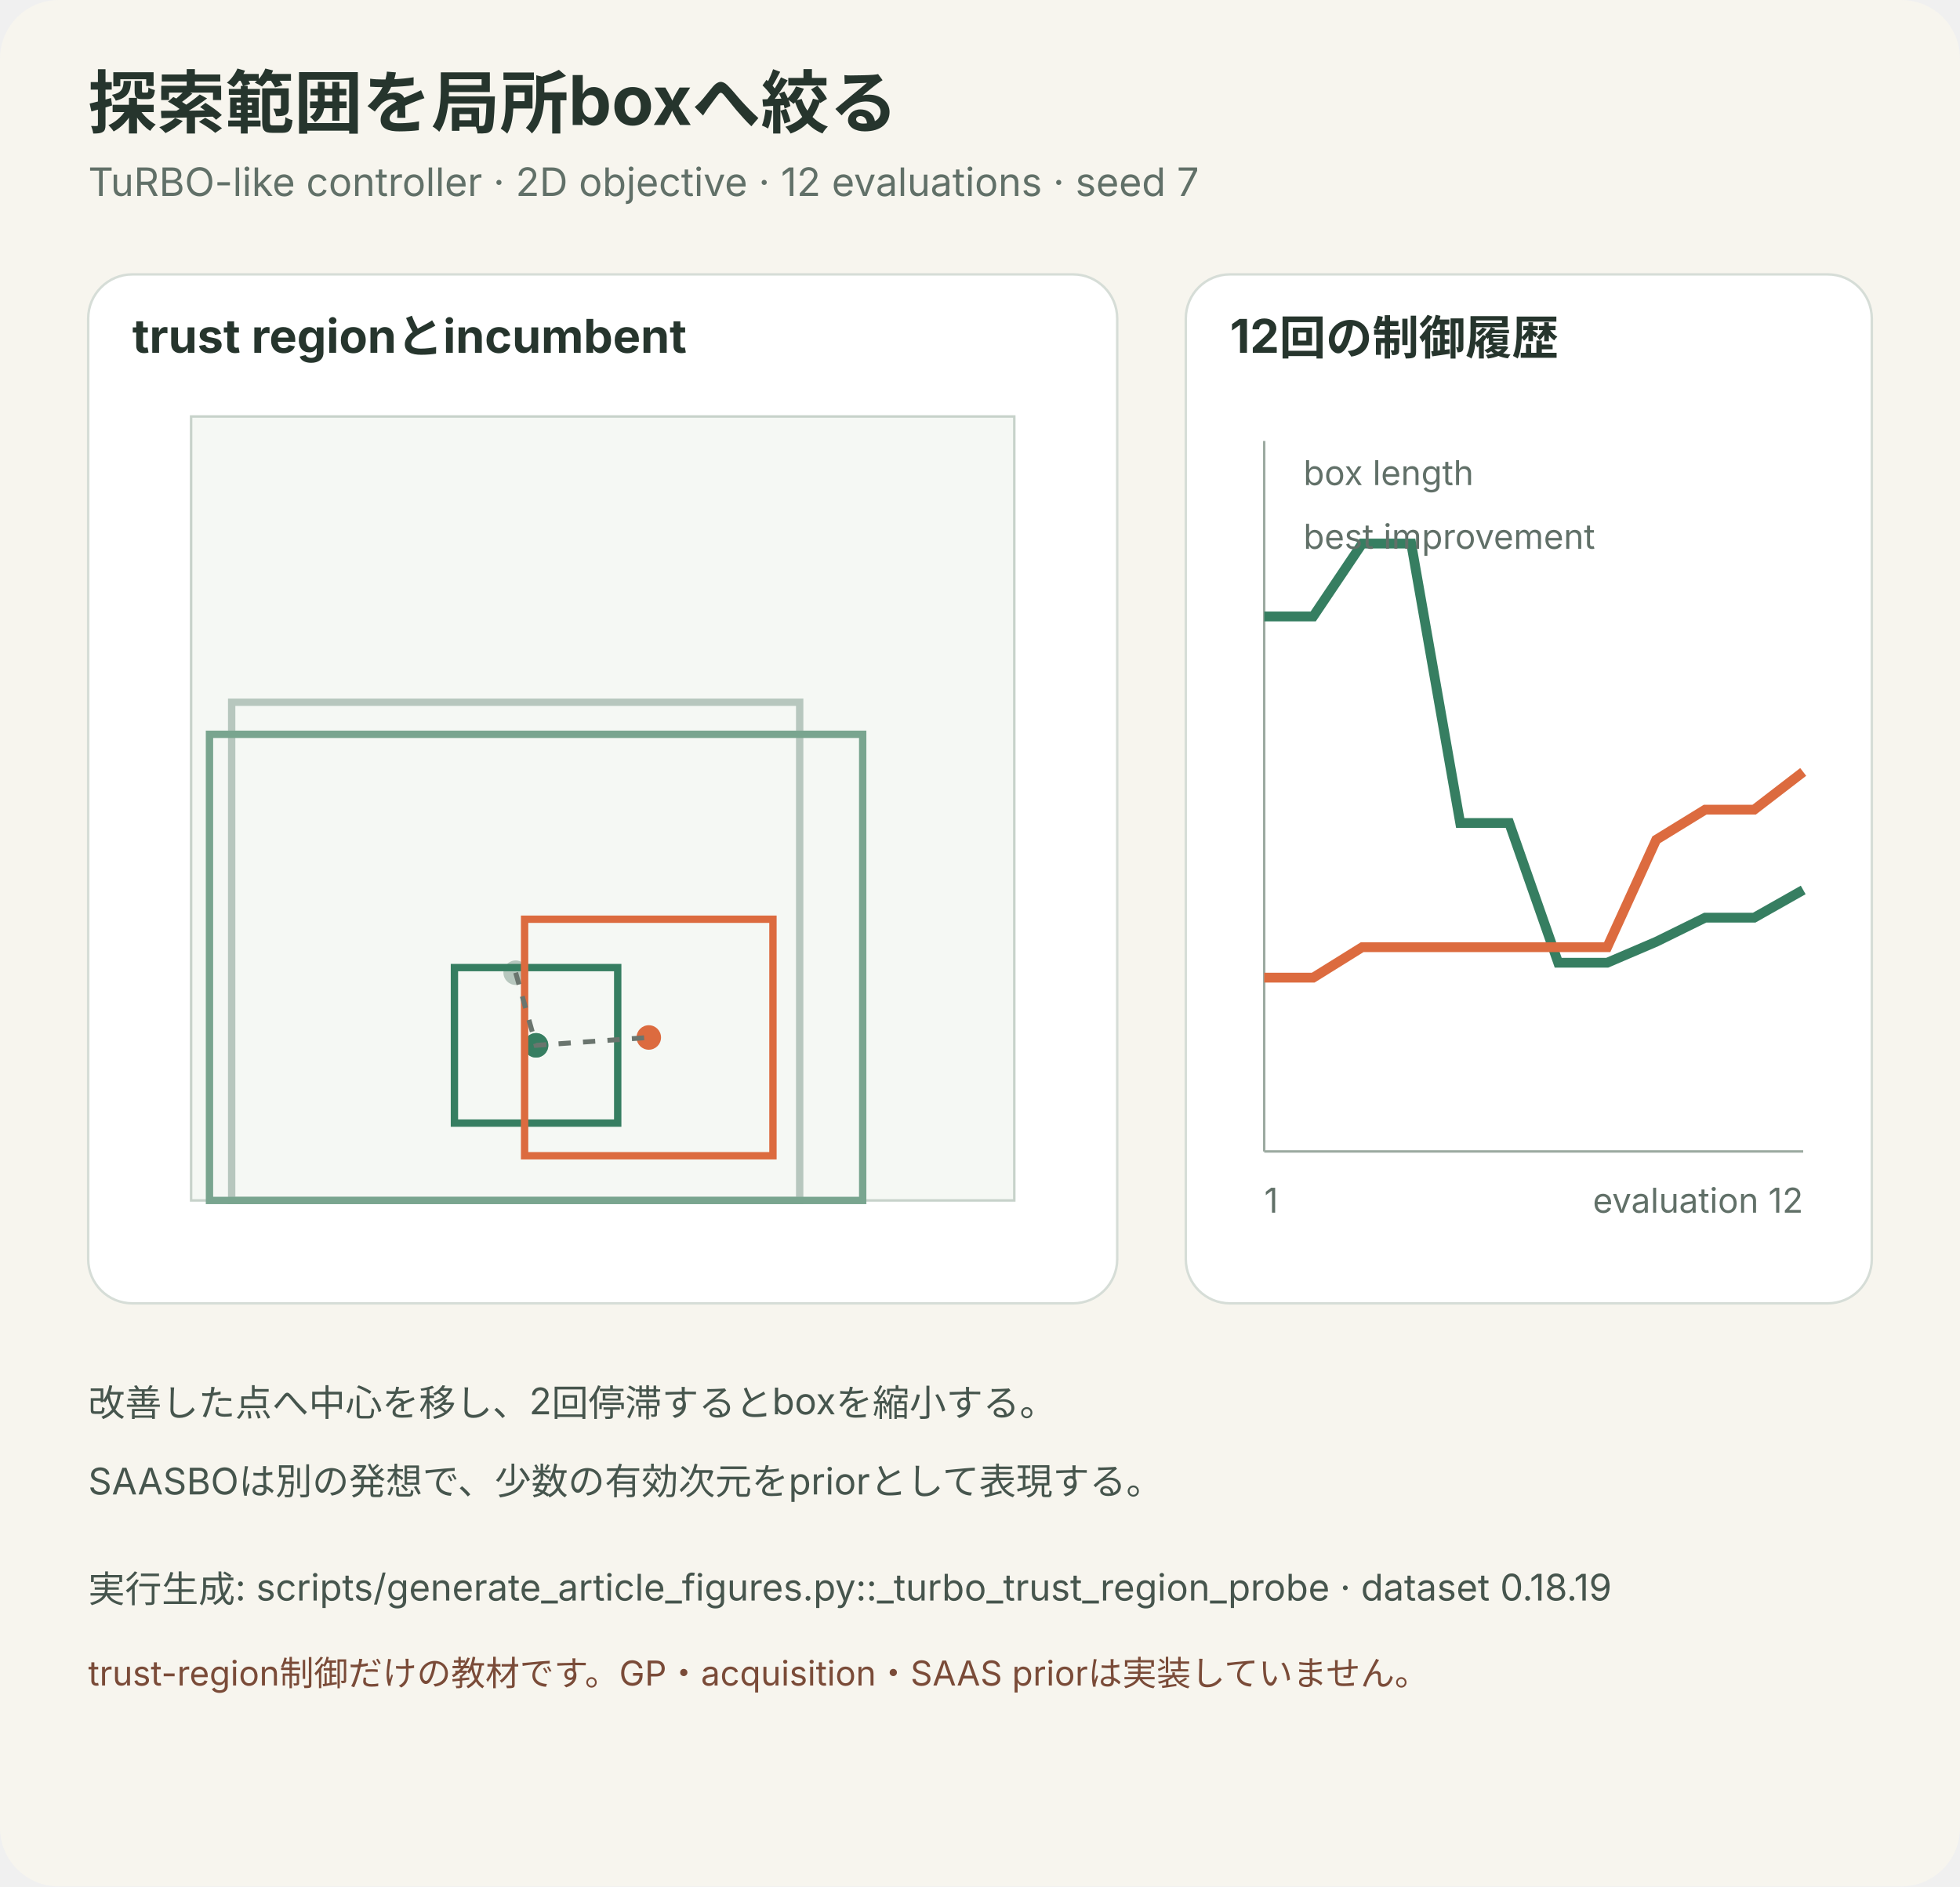
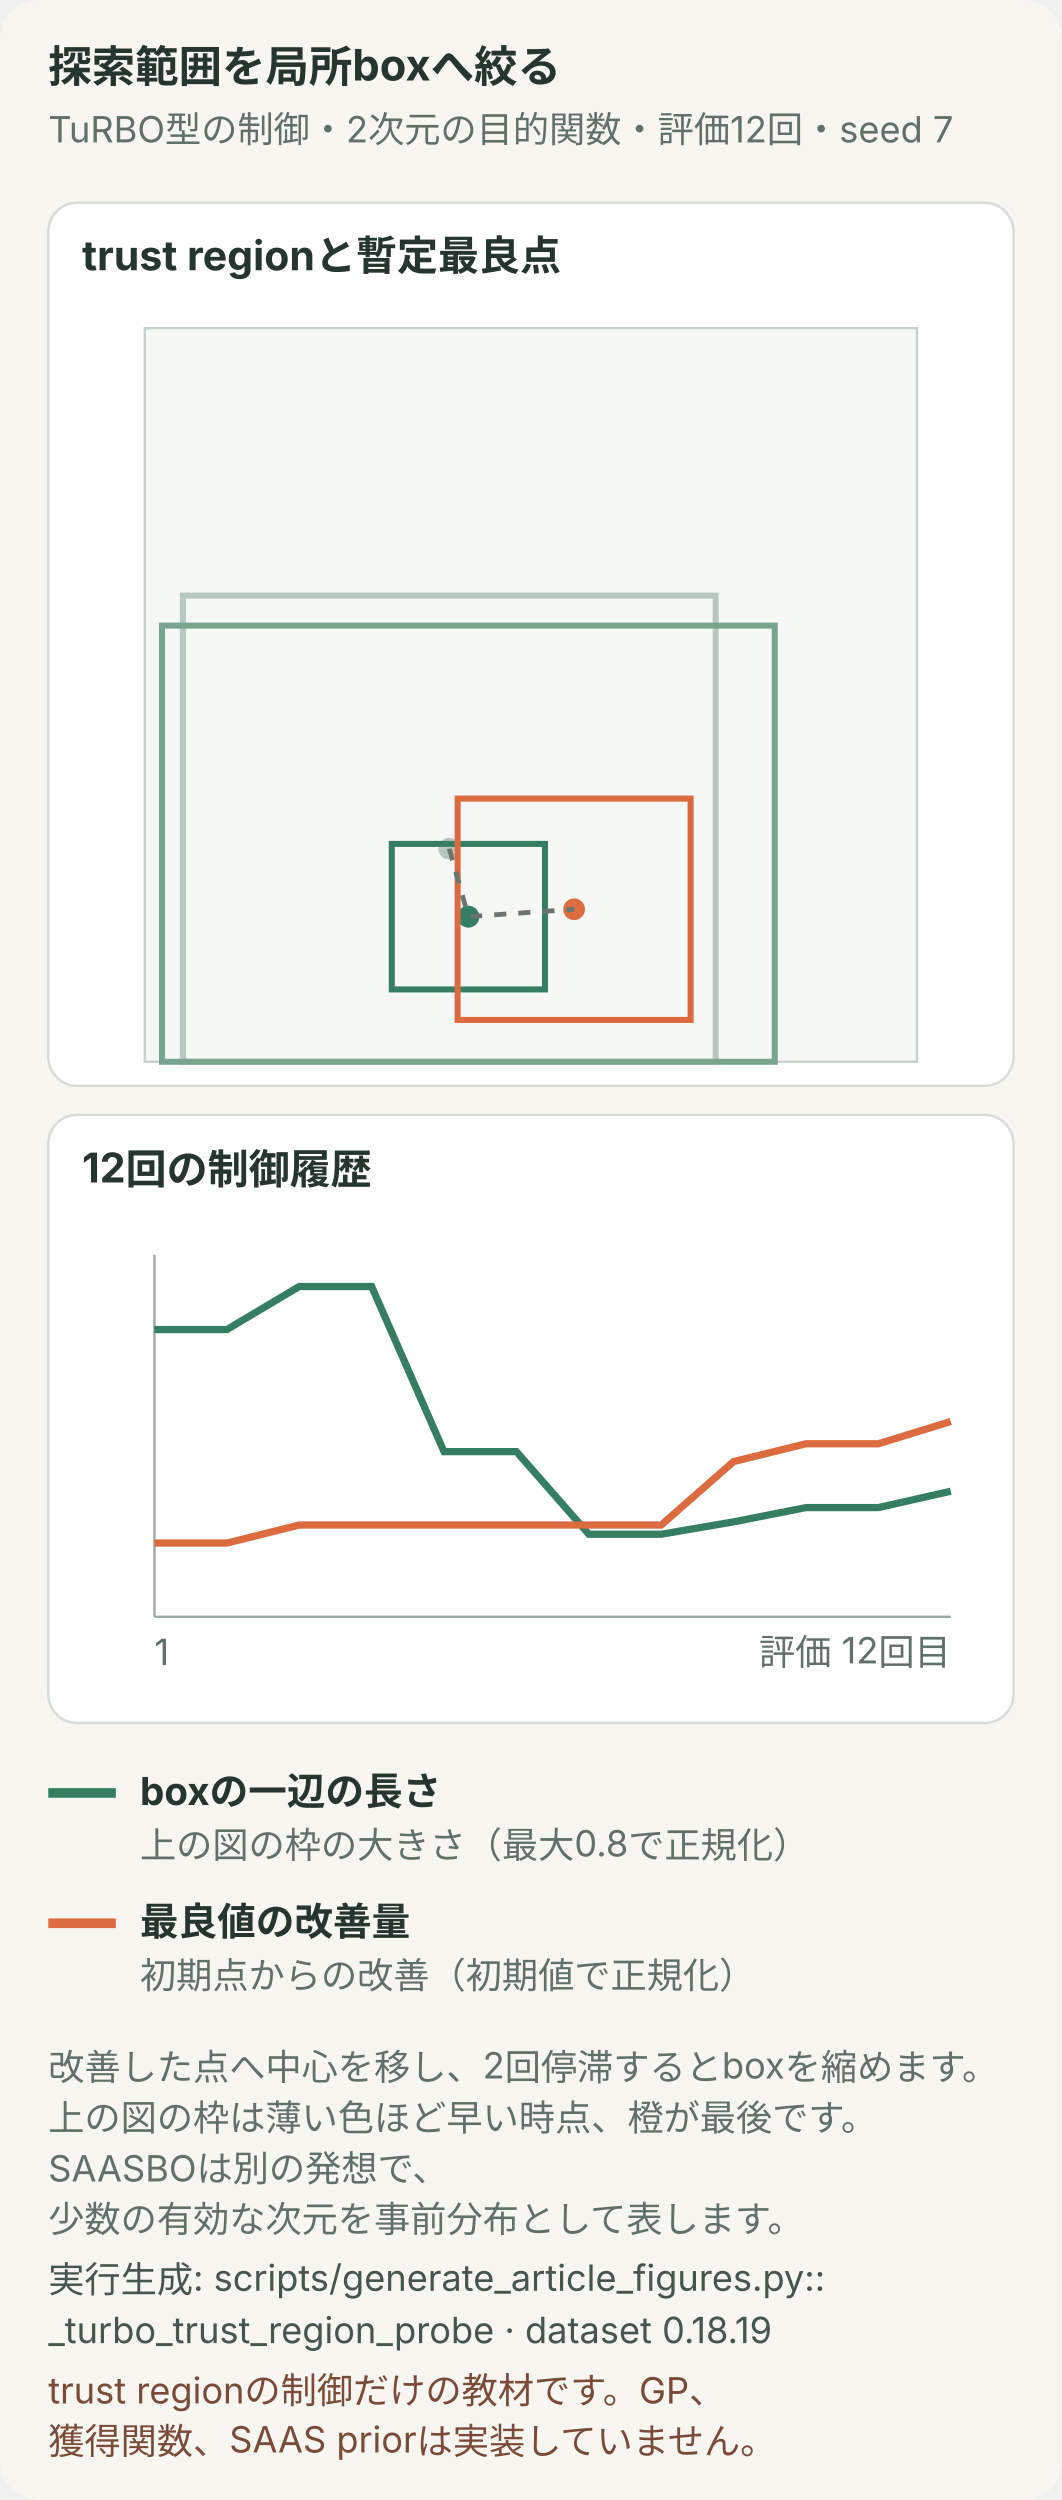
- <svg xmlns="http://www.w3.org/2000/svg" viewBox="0 0 800 770" role="img" aria-labelledby="figure-title figure-description">
-   <rect width="800" height="770" rx="24" fill="#f7f5ee" />
-   <text x="36" y="52" class="title">探索範囲を局所boxへ絞る</text>
-   <text x="36" y="80" class="subtitle">TuRBO-like controller · 2D objective · 12 evaluations · seed 7</text>
-   <rect x="36" y="112" width="420" height="420" rx="18" fill="#fff" stroke="#d6ddd7" />
-   <text x="54" y="144" class="panel-title">trust regionとincumbent</text>
-   <rect x="78" y="170" width="336" height="320" fill="#f5f8f4" stroke="#c7d2ca" />
-   <rect x="94.56" y="286.64" width="231.84" height="203.36" fill="none" stroke="#b7c7be" stroke-width="3" />
-   <circle cx="210.48" cy="397.04" r="5" fill="#b7c7be" />
-   <rect x="85.50" y="299.73" width="266.62" height="190.27" fill="none" stroke="#79a58f" stroke-width="3" />
-   <circle cx="218.80" cy="426.69" r="5" fill="#79a58f" />
-   <rect x="185.48" y="394.95" width="66.65" height="63.48" fill="none" stroke="#367e61" stroke-width="3" />
-   <circle cx="218.80" cy="426.69" r="5" fill="#367e61" />
-   <rect x="214.12" y="375.21" width="101.37" height="96.55" fill="none" stroke="#dc6b3f" stroke-width="3" />
-   <circle cx="264.81" cy="423.48" r="5" fill="#dc6b3f" />
-   <polyline points="210.48,397.04 218.80,426.69 218.80,426.69 264.81,423.48" fill="none" stroke="#6a756e" stroke-width="2" stroke-dasharray="5 5" />
-   <rect x="484" y="112" width="280" height="420" rx="18" fill="#fff" stroke="#d6ddd7" />
-   <text x="502" y="144" class="panel-title">12回の制御履歴</text>
-   <line x1="516" y1="470" x2="736" y2="470" stroke="#9caaa1" />
-   <line x1="516" y1="180" x2="516" y2="470" stroke="#9caaa1" />
-   <polyline points="516.00,251.63 536.00,251.63 556.00,221.87 576.00,221.87 596.00,335.93 616.00,335.93 636.00,392.97 656.00,392.97 676.00,384.41 696.00,374.57 716.00,374.57 736.00,363.26" fill="none" stroke="#367e61" stroke-width="4" />
-   <polyline points="516.00,399.06 536.00,399.06 556.00,386.62 576.00,386.62 596.00,386.62 616.00,386.62 636.00,386.62 656.00,386.62 676.00,342.78 696.00,330.48 716.00,330.48 736.00,315.09" fill="none" stroke="#dc6b3f" stroke-width="4" />
-   <text x="532" y="198" class="status" fill="#367e61">box length</text>
-   <text x="532" y="224" class="status" fill="#dc6b3f">best improvement</text>
-   <text x="516" y="495" class="axis">1</text>
-   <text x="736" y="495" text-anchor="end" class="axis">evaluation 12</text>
-   <text x="36" y="578" class="caption">改善した点へ中心を移し、2回停滞するとboxを縮小する。</text>
-   <text x="36" y="610" class="caption">SAASBOは別の発想で、少数の有効次元をpriorとして表現する。</text>
-   <text x="36" y="654" class="caption">実行生成: scripts/generate_article_figures.py::_turbo_trust_region_probe · dataset 0.18.19</text>
-   <text x="36" y="688" class="caveat">trust-region制御だけの教材です。GP・acquisition・SAAS priorは実装していません。</text>
-   <style>text{font-family:system-ui,-apple-system,'Segoe UI',sans-serif;fill:#26352d}.title{font-size:28px;font-weight:750}.subtitle{font-size:16px;fill:#617068}.panel-title,.method{font-size:19px;font-weight:750}.metric,.metric-value{font-size:16px;font-variant-numeric:tabular-nums}.metric-value{font-weight:750}.status,.axis,.note{font-size:14px;fill:#617068}.caption{font-size:15px;fill:#46554d}.caveat{font-size:14px;fill:#7a4b38}</style>
+ <svg xmlns="http://www.w3.org/2000/svg" viewBox="0 0 440 1036" width="440" height="1036" role="img" aria-labelledby="figure-title figure-description">
+   <rect width="440" height="1036" rx="16" fill="#f7f6f1" />
+   <text x="20" y="34" class="title">探索範囲を局所boxへ絞る</text>
+   <text x="20" y="59" class="subtitle">TuRBO型の制御・2次元の目的関数・評価12回・seed 7</text>
+   <rect x="20" y="84" width="400" height="366" rx="12" fill="#fff" stroke="#d6ddd7" />
+   <text x="34" y="112" class="panel-title">trust regionと暫定最良点</text>
+   <rect x="60" y="136" width="320" height="304" fill="#f5f8f4" stroke="#c7d2ca" />
+   <rect x="75.78" y="246.81" width="220.80" height="193.19" fill="none" stroke="#b7c7be" stroke-width="2.5" />
+   <circle cx="186.18" cy="351.69" r="4.5" fill="#b7c7be" />
+   <rect x="67.14" y="259.25" width="253.92" height="180.75" fill="none" stroke="#79a58f" stroke-width="2.5" />
+   <circle cx="194.10" cy="379.86" r="4.5" fill="#79a58f" />
+   <rect x="162.36" y="349.71" width="63.48" height="60.31" fill="none" stroke="#367e61" stroke-width="2.5" />
+   <circle cx="194.10" cy="379.86" r="4.5" fill="#367e61" />
+   <rect x="189.64" y="330.94" width="96.55" height="91.72" fill="none" stroke="#dc6b3f" stroke-width="2.5" />
+   <circle cx="237.91" cy="376.80" r="4.5" fill="#dc6b3f" />
+   <polyline points="186.18,351.69 194.10,379.86 194.10,379.86 237.91,376.80" fill="none" stroke="#6a756e" stroke-width="2" stroke-dasharray="5 5" />
+   <rect x="20" y="462" width="400" height="252" rx="12" fill="#fff" stroke="#d6ddd7" />
+   <text x="34" y="490" class="panel-title">12回の制御履歴</text>
+   <line x1="64" y1="670" x2="394" y2="670" stroke="#9caaa1" />
+   <line x1="64" y1="520" x2="64" y2="670" stroke="#9caaa1" />
+   <polyline points="64.00,550.98 94.00,550.98 124.00,533.12 154.00,533.12 184.00,601.56 214.00,601.56 244.00,635.78 274.00,635.78 304.00,630.65 334.00,624.74 364.00,624.74 394.00,617.96" fill="none" stroke="#367e61" stroke-width="3" />
+   <polyline points="64.00,639.44 94.00,639.44 124.00,631.97 154.00,631.97 184.00,631.97 214.00,631.97 244.00,631.97 274.00,631.97 304.00,605.67 334.00,598.29 364.00,598.29 394.00,589.05" fill="none" stroke="#dc6b3f" stroke-width="3" />
+   <text x="64" y="690" class="axis">1</text>
+   <text x="394" y="690" text-anchor="end" class="axis">評価 12回目</text>
+   <line x1="20" y1="743" x2="48" y2="743" stroke="#367e61" stroke-width="4" />
+   <text x="58" y="748" class="method">boxの一辺の長さ</text>
+   <text x="58" y="770" class="status">上の図の枠の大きさ（最大0.8で正規化）</text>
+   <line x1="20" y1="797" x2="48" y2="797" stroke="#dc6b3f" stroke-width="4" />
+   <text x="58" y="802" class="method">最良値の改善量</text>
+   <text x="58" y="824" class="status">初期点からの改善（初期値で正規化）</text>
+   <text x="20" y="862" class="note">改善した点へ中心を移し、2回停滞するとboxを縮めます。</text>
+   <text x="20" y="883" class="note">上の図の枠は薄い色ほど早い時点、橙が最後です。</text>
+   <text x="20" y="904" class="note">SAASBOは別の発想で、</text>
+   <text x="20" y="925" class="note">少数の有効な次元を事前分布として表します。</text>
+   <text x="20" y="950" class="caption">実行生成: scripts/generate_article_figures.py::</text>
+   <text x="20" y="971" class="caption">_turbo_trust_region_probe · dataset 0.18.19</text>
+   <text x="20" y="996" class="caveat">trust regionの制御だけの教材です。GP、</text>
+   <text x="20" y="1017" class="caveat">獲得関数、SAAS priorは実装していません。</text>
+   <style>text{font-family:system-ui,-apple-system,'Segoe UI',sans-serif;fill:#26352d;font-size:15px}.title{font-size:18px;font-weight:750}.subtitle{fill:#617068}.panel-title{font-size:17px;font-weight:750}.method{font-size:16px;font-weight:750}.metric,.metric-value{font-size:16px;font-variant-numeric:tabular-nums}.metric-value{font-weight:750}.status,.axis,.note{fill:#617068}.caption{fill:#46554d}.caveat{fill:#7a4b38}.halo{paint-order:stroke;stroke:#fff;stroke-width:4px;stroke-linejoin:round}</style>
</svg>
